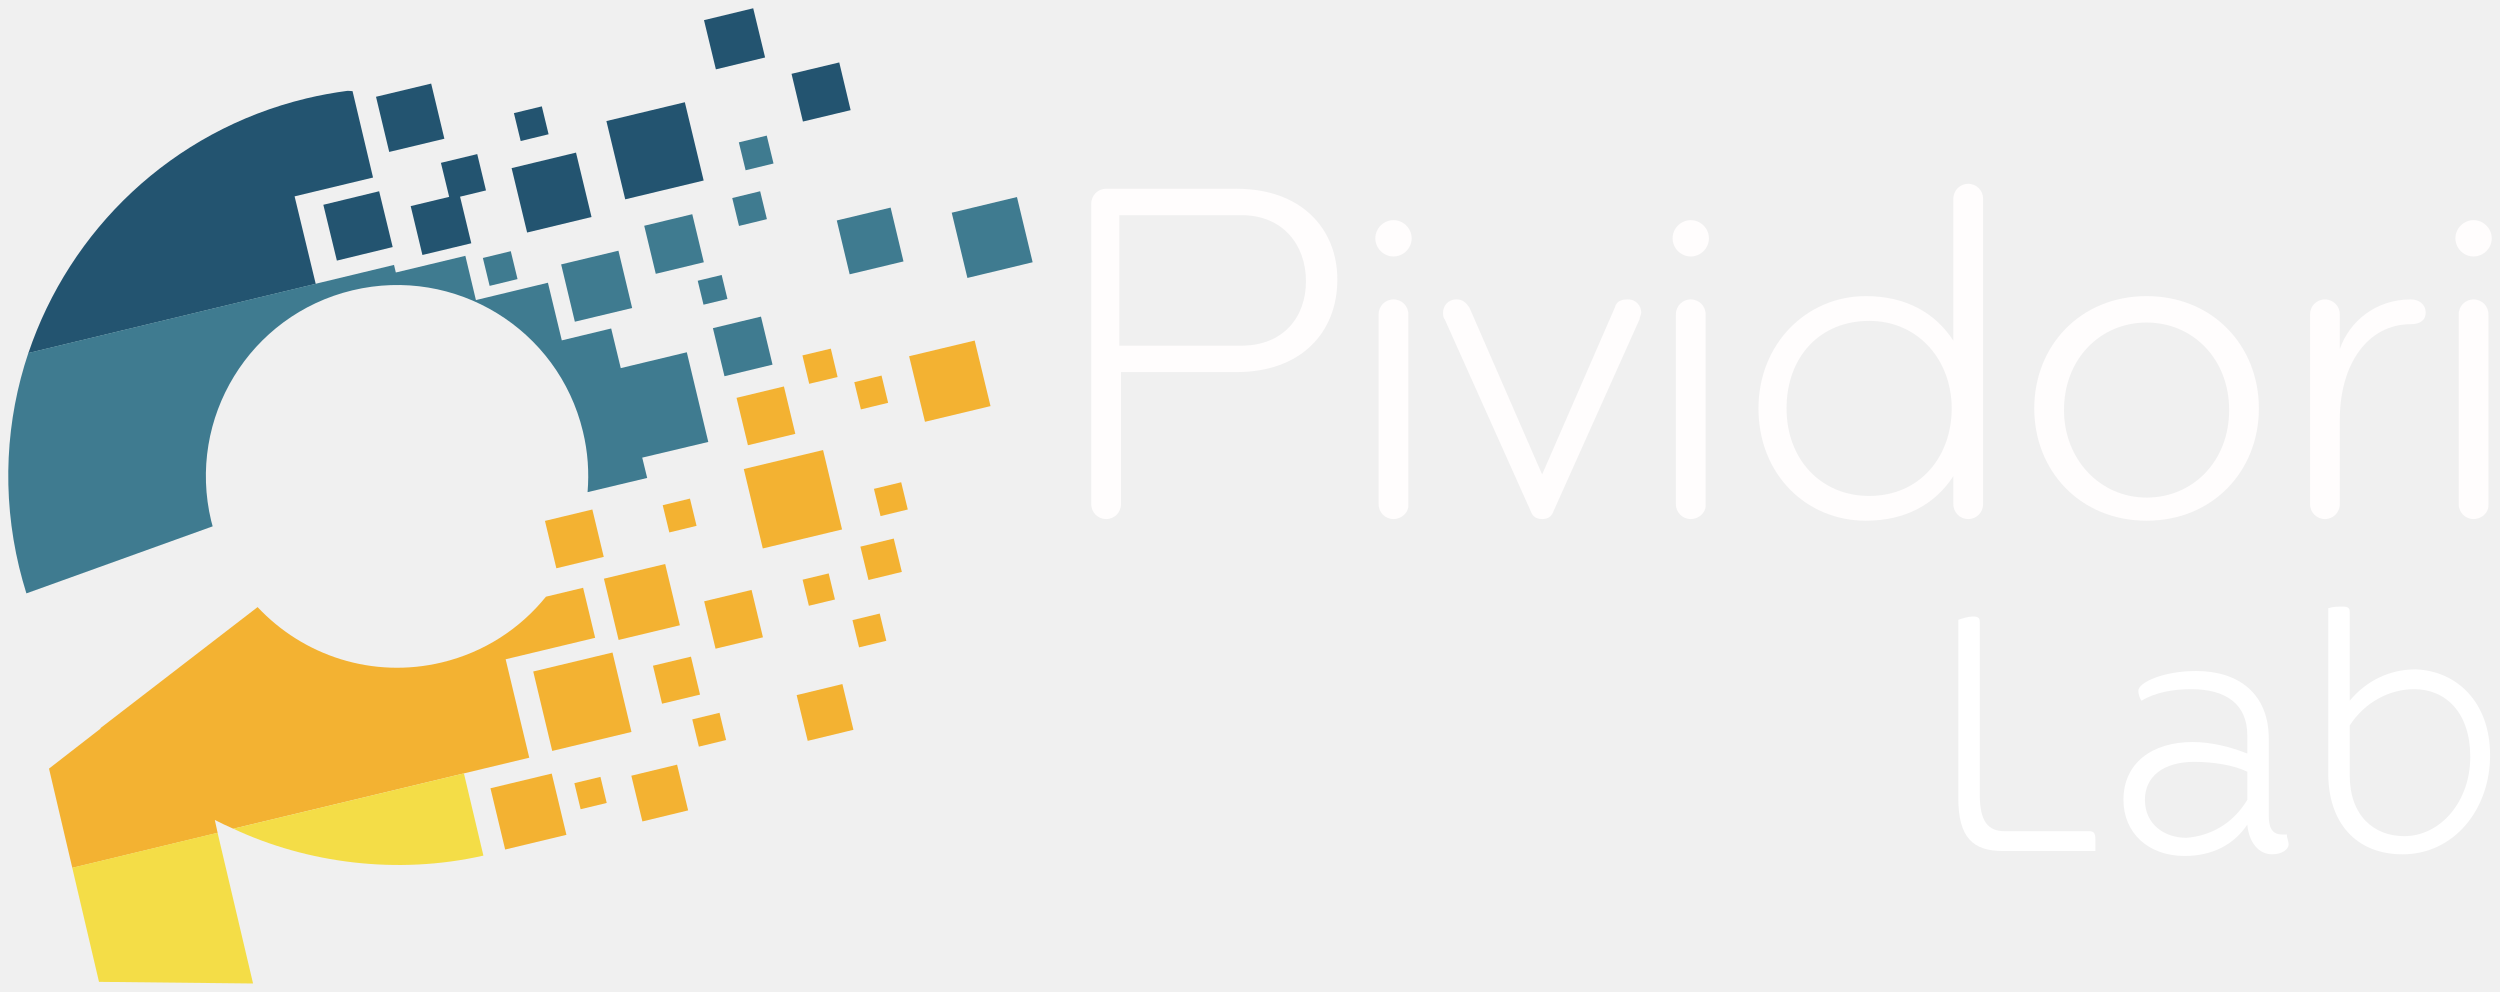
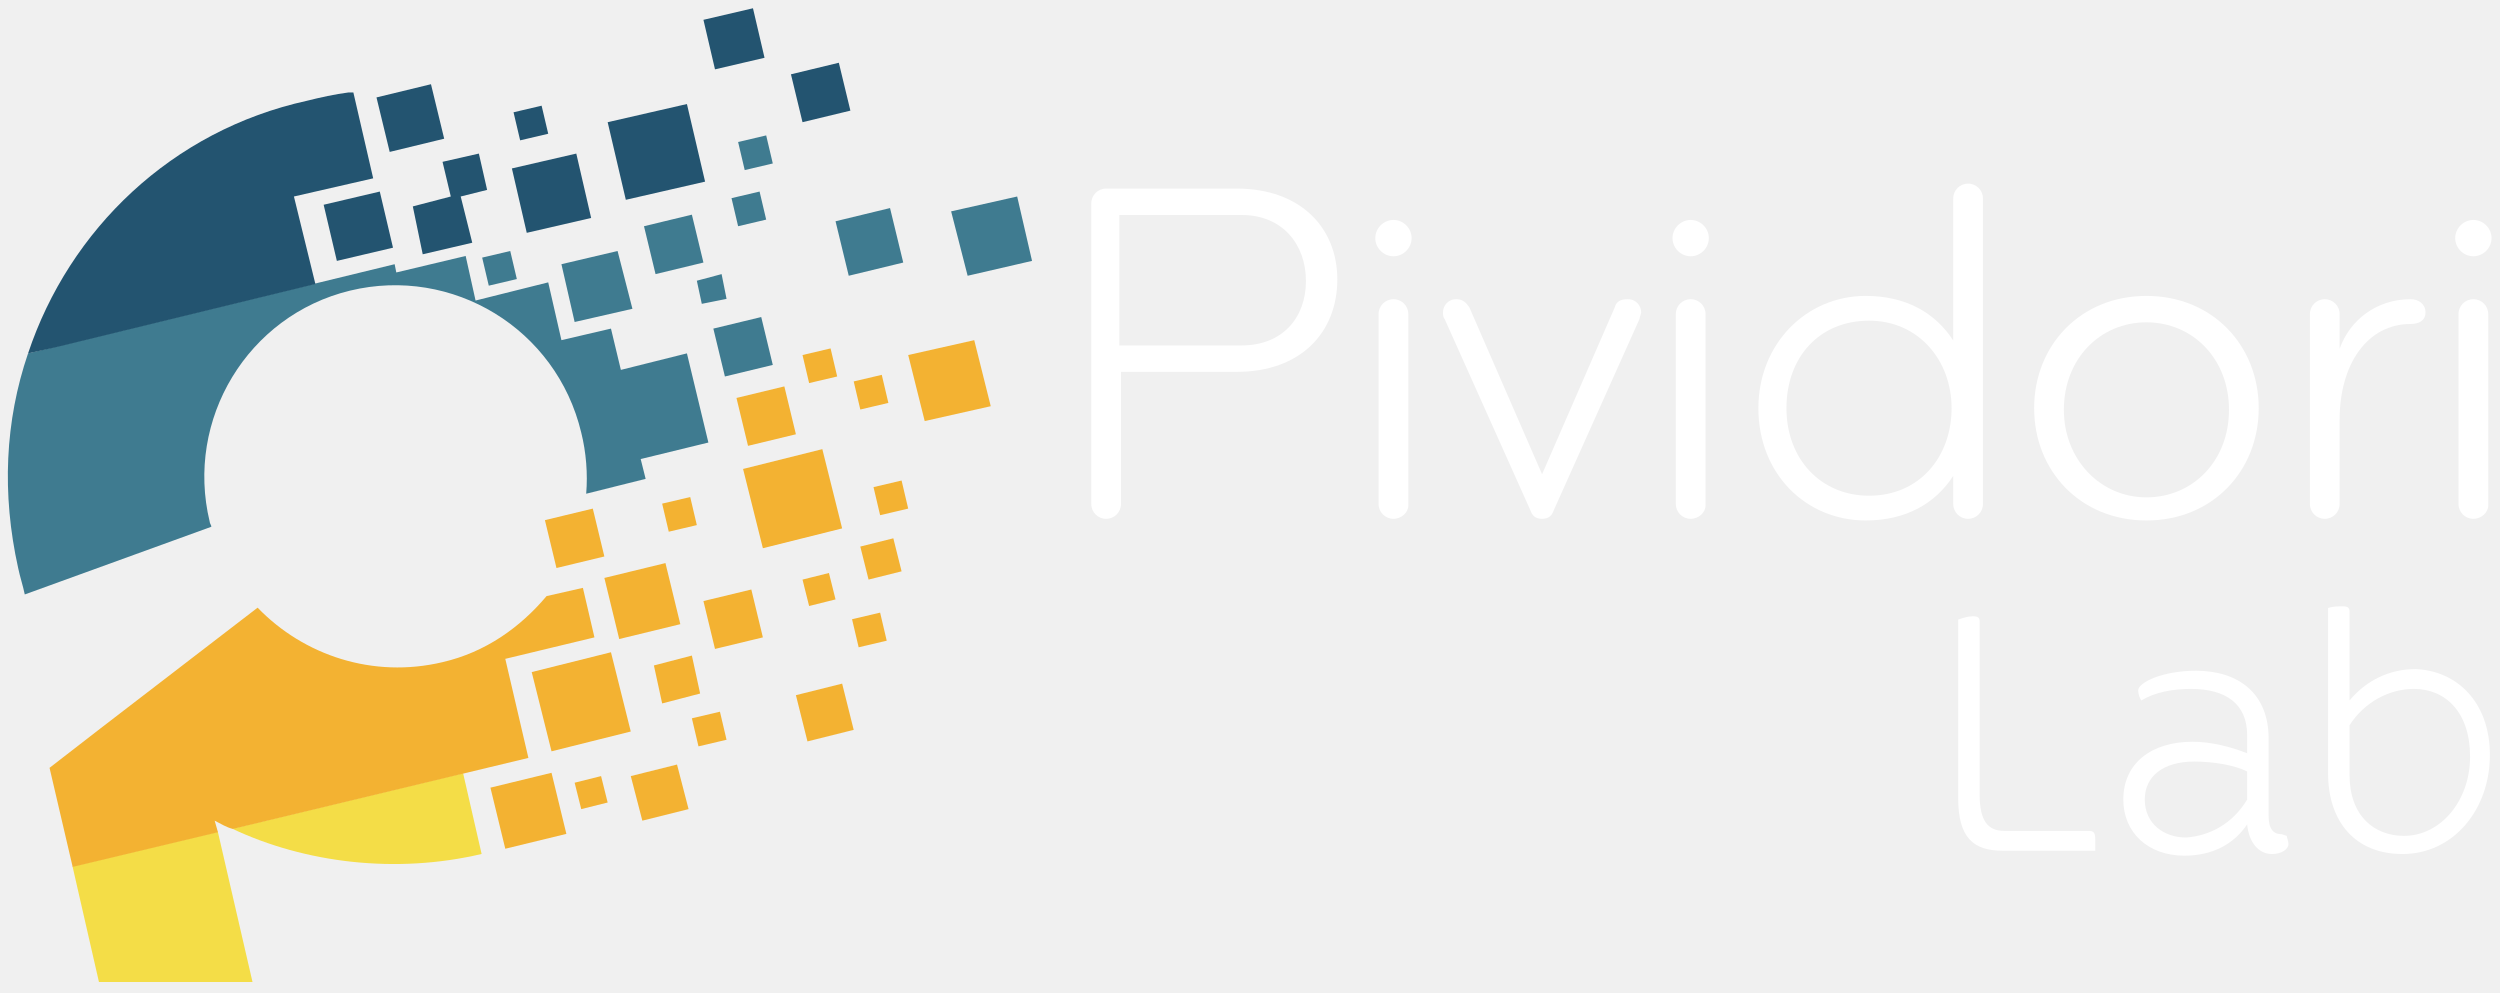
- <svg xmlns="http://www.w3.org/2000/svg" version="1.1" id="Layer_1" x="0px" y="0px" viewBox="0 0 151.378 60.06" xml:space="preserve">
-   <defs id="defs163" />
+ <svg xmlns="http://www.w3.org/2000/svg" version="1.1" id="Layer_1" x="0px" y="0px" viewBox="0 0 151.4 60.1" xml:space="preserve">
+   <defs id="defs31" />
  <style type="text/css" id="style2">
	.st0{fill:#06304C;}
	.st1{fill-rule:evenodd;clip-rule:evenodd;fill:#235470;}
	.st2{fill-rule:evenodd;clip-rule:evenodd;fill:#3F7B90;}
	.st3{fill-rule:evenodd;clip-rule:evenodd;fill:#F3B232;}
	.st4{fill-rule:evenodd;clip-rule:evenodd;fill:#F4DD47;}
- 	.st5{font-family:'Bariol-Light';}
- 	.st6{font-size:20.698px;}
- 	.st7{font-family:'Bariol-Regular';}
</style>
+   <g id="g156">
+     <path id="path146_1_" class="st4" d="m 4.392,52.469 8.8,-2.1 2.1,9.1 H 5.992 Z" />
+     <path id="path154" class="st4" d="M 29.167,51.717 C 23.973,52.941 18.47,52.265 14.06,50.185 l 13.985,-3.363 v 0 z" />
+   </g>
  <g id="g30" transform="translate(-9.312326,-79.98)">
-     <g id="g20" style="fill:#fffdfd;fill-opacity:1">
-       <path class="st0" d="m 84.19,102.51 h -7 v 8 c 0,0.5 -0.4,0.9 -0.9,0.9 -0.5,0 -0.9,-0.4 -0.9,-0.9 v -18.2 c 0,-0.5 0.4,-0.9 0.9,-0.9 h 7.9 c 3.9,0 6.1,2.4 6.1,5.5 0,3.2 -2.2,5.6 -6.1,5.6 z m 0.3,-9.5 h -7.4 v 7.9 h 7.4 c 2.5,0 3.9,-1.7 3.9,-3.9 0,-2.2 -1.4,-4 -3.9,-4 z" id="path4" style="fill:#fffdfd;fill-opacity:1" />
-       <path class="st0" d="m 93.69,93.31 c 0.6,0 1.1,0.5 1.1,1.1 0,0.6 -0.5,1.1 -1.1,1.1 -0.6,0 -1.1,-0.5 -1.1,-1.1 0,-0.6 0.5,-1.1 1.1,-1.1 z m 0,18.1 c -0.5,0 -0.9,-0.4 -0.9,-0.9 v -11.5 c 0,-0.5 0.4,-0.9 0.9,-0.9 0.5,0 0.9,0.4 0.9,0.9 v 11.6 c 0,0.4 -0.4,0.8 -0.9,0.8 z" id="path6" style="fill:#fffdfd;fill-opacity:1" />
-       <path class="st0" d="m 102.69,108.71 4.4,-10.1 c 0.1,-0.4 0.4,-0.5 0.8,-0.5 0.5,0 0.8,0.4 0.8,0.8 0,0.1 -0.1,0.3 -0.1,0.4 l -5.2,11.6 c -0.1,0.3 -0.3,0.5 -0.7,0.5 -0.4,0 -0.6,-0.2 -0.7,-0.5 l -5.2,-11.6 c -0.1,-0.1 -0.1,-0.3 -0.1,-0.4 0,-0.4 0.3,-0.8 0.8,-0.8 0.4,0 0.6,0.2 0.8,0.5 z" id="path8" style="fill:#fffdfd;fill-opacity:1" />
-       <path class="st0" d="m 111.69,93.31 c 0.6,0 1.1,0.5 1.1,1.1 0,0.6 -0.5,1.1 -1.1,1.1 -0.6,0 -1.1,-0.5 -1.1,-1.1 0,-0.6 0.5,-1.1 1.1,-1.1 z m 0,18.1 c -0.5,0 -0.9,-0.4 -0.9,-0.9 v -11.5 c 0,-0.5 0.4,-0.9 0.9,-0.9 0.5,0 0.9,0.4 0.9,0.9 v 11.6 c 0,0.4 -0.4,0.8 -0.9,0.8 z" id="path10" style="fill:#fffdfd;fill-opacity:1" />
-       <path class="st0" d="m 127.59,108.81 c -1.1,1.7 -2.9,2.7 -5.3,2.7 -3.6,0 -6.5,-2.8 -6.5,-6.8 0,-3.9 2.9,-6.8 6.5,-6.8 2.4,0 4.2,1 5.3,2.7 v -8.6 c 0,-0.5 0.4,-0.9 0.9,-0.9 0.5,0 0.9,0.4 0.9,0.9 v 18.5 c 0,0.5 -0.4,0.9 -0.9,0.9 -0.5,0 -0.9,-0.4 -0.9,-0.9 0,0 0,-1.7 0,-1.7 z m -5.1,1.2 c 3.1,0 5,-2.4 5,-5.3 0,-2.9 -2,-5.3 -5,-5.3 -3,0 -5,2.2 -5,5.3 0,3.1 2.1,5.3 5,5.3 z" id="path12" style="fill:#fffdfd;fill-opacity:1" />
-       <path class="st0" d="m 139.29,111.51 c -4,0 -6.8,-3 -6.8,-6.8 0,-3.8 2.8,-6.8 6.8,-6.8 4,0 6.8,3 6.8,6.8 0,3.8 -2.8,6.8 -6.8,6.8 z m 0,-12 c -2.8,0 -5,2.2 -5,5.3 0,3 2.2,5.3 5,5.3 2.8,0 5,-2.2 5,-5.3 0,-3.1 -2.2,-5.3 -5,-5.3 z" id="path14" style="fill:#fffdfd;fill-opacity:1" />
-       <path class="st0" d="m 155.29,99.61 c -2.6,0 -4.3,2.4 -4.3,5.8 v 5.1 c 0,0.5 -0.4,0.9 -0.9,0.9 -0.5,0 -0.9,-0.4 -0.9,-0.9 v -11.5 c 0,-0.5 0.4,-0.9 0.9,-0.9 0.5,0 0.9,0.4 0.9,0.9 v 2.1 c 0.6,-1.7 2.2,-3 4.3,-3 0.5,0 0.9,0.3 0.9,0.8 0,0.5 -0.4,0.7 -0.9,0.7 z" id="path16" style="fill:#fffdfd;fill-opacity:1" />
-       <path class="st0" d="m 159.09,93.31 c 0.6,0 1.1,0.5 1.1,1.1 0,0.6 -0.5,1.1 -1.1,1.1 -0.6,0 -1.1,-0.5 -1.1,-1.1 0,-0.6 0.5,-1.1 1.1,-1.1 z m 0,18.1 c -0.5,0 -0.9,-0.4 -0.9,-0.9 v -11.5 c 0,-0.5 0.4,-0.9 0.9,-0.9 0.5,0 0.9,0.4 0.9,0.9 v 11.6 c 0,0.4 -0.4,0.8 -0.9,0.8 z" id="path18" style="fill:#fffdfd;fill-opacity:1" />
+     <g id="g20">
+       <path id="path4" class="st0" d="M84.2,102.5h-7v8c0,0.5-0.4,0.9-0.9,0.9s-0.9-0.4-0.9-0.9V92.3c0-0.5,0.4-0.9,0.9-0.9h7.9    c3.9,0,6.1,2.4,6.1,5.5C90.3,100.1,88.1,102.5,84.2,102.5z M84.5,93h-7.4v7.9h7.4c2.5,0,3.9-1.7,3.9-3.9C88.4,94.8,87,93,84.5,93z    " style="fill:#ffffff;fill-opacity:1" />
+       <path id="path6" class="st0" d="M93.7,93.3c0.6,0,1.1,0.5,1.1,1.1s-0.5,1.1-1.1,1.1s-1.1-0.5-1.1-1.1S93.1,93.3,93.7,93.3z     M93.7,111.4c-0.5,0-0.9-0.4-0.9-0.9V99c0-0.5,0.4-0.9,0.9-0.9s0.9,0.4,0.9,0.9v11.6C94.6,111,94.2,111.4,93.7,111.4z" style="fill:#ffffff;fill-opacity:1" />
+       <path id="path8" class="st0" d="M102.7,108.7l4.4-10.1c0.1-0.4,0.4-0.5,0.8-0.5c0.5,0,0.8,0.4,0.8,0.8c0,0.1-0.1,0.3-0.1,0.4    l-5.2,11.6c-0.1,0.3-0.3,0.5-0.7,0.5c-0.4,0-0.6-0.2-0.7-0.5l-5.2-11.6c-0.1-0.1-0.1-0.3-0.1-0.4c0-0.4,0.3-0.8,0.8-0.8    c0.4,0,0.6,0.2,0.8,0.5L102.7,108.7z" style="fill:#ffffff;fill-opacity:1" />
+       <path id="path10" class="st0" d="M111.7,93.3c0.6,0,1.1,0.5,1.1,1.1s-0.5,1.1-1.1,1.1s-1.1-0.5-1.1-1.1S111.1,93.3,111.7,93.3z     M111.7,111.4c-0.5,0-0.9-0.4-0.9-0.9V99c0-0.5,0.4-0.9,0.9-0.9s0.9,0.4,0.9,0.9v11.6C112.6,111,112.2,111.4,111.7,111.4z" style="fill:#ffffff;fill-opacity:1" />
+       <path id="path12" class="st0" d="M127.6,108.8c-1.1,1.7-2.9,2.7-5.3,2.7c-3.6,0-6.5-2.8-6.5-6.8c0-3.9,2.9-6.8,6.5-6.8    c2.4,0,4.2,1,5.3,2.7V92c0-0.5,0.4-0.9,0.9-0.9c0.5,0,0.9,0.4,0.9,0.9v18.5c0,0.5-0.4,0.9-0.9,0.9s-0.9-0.4-0.9-0.9    C127.6,110.5,127.6,108.8,127.6,108.8z M122.5,110c3.1,0,5-2.4,5-5.3s-2-5.3-5-5.3s-5,2.2-5,5.3C117.5,107.8,119.6,110,122.5,110z    " style="fill:#ffffff;fill-opacity:1" />
+       <path id="path14" class="st0" d="M139.3,111.5c-4,0-6.8-3-6.8-6.8s2.8-6.8,6.8-6.8s6.8,3,6.8,6.8S143.3,111.5,139.3,111.5z     M139.3,99.5c-2.8,0-5,2.2-5,5.3c0,3,2.2,5.3,5,5.3s5-2.2,5-5.3C144.3,101.7,142.1,99.5,139.3,99.5z" style="fill:#ffffff;fill-opacity:1" />
+       <path id="path16" class="st0" d="M155.3,99.6c-2.6,0-4.3,2.4-4.3,5.8v5.1c0,0.5-0.4,0.9-0.9,0.9s-0.9-0.4-0.9-0.9V99    c0-0.5,0.4-0.9,0.9-0.9s0.9,0.4,0.9,0.9v2.1c0.6-1.7,2.2-3,4.3-3c0.5,0,0.9,0.3,0.9,0.8S155.8,99.6,155.3,99.6z" style="fill:#ffffff;fill-opacity:1" />
+       <path id="path18" class="st0" d="M159.1,93.3c0.6,0,1.1,0.5,1.1,1.1s-0.5,1.1-1.1,1.1S158,95,158,94.4S158.5,93.3,159.1,93.3z     M159.1,111.4c-0.5,0-0.9-0.4-0.9-0.9V99c0-0.5,0.4-0.9,0.9-0.9s0.9,0.4,0.9,0.9v11.6C160,111,159.6,111.4,159.1,111.4z" style="fill:#ffffff;fill-opacity:1" />
    </g>
-     <g id="g28" style="fill:#ffffff;fill-opacity:1">
-       <path class="st0" d="m 130.59,131.51 c -1.8,0 -2.7,-0.8 -2.7,-3.2 v -10.8 c 0.3,-0.1 0.6,-0.2 0.9,-0.2 0.3,0 0.4,0.1 0.4,0.3 v 10.5 c 0,1.6 0.5,2.2 1.5,2.2 h 5.1 c 0.3,0 0.4,0.1 0.4,0.5 v 0.7 z" id="path22" style="fill:#ffffff;fill-opacity:1" />
-       <path class="st0" d="m 147.79,130.61 c 0,0.1 0.1,0.3 0.1,0.5 0,0.3 -0.4,0.6 -1,0.6 -0.8,0 -1.4,-0.7 -1.5,-1.8 -0.8,1.2 -2.1,1.9 -3.8,1.9 -2.2,0 -3.7,-1.4 -3.7,-3.4 0,-2.2 1.7,-3.5 4.2,-3.5 1.1,0 2.3,0.3 3.3,0.7 v -1.1 c 0,-1.9 -1.3,-2.8 -3.4,-2.8 -1.1,0 -2.2,0.2 -3,0.7 -0.1,-0.1 -0.2,-0.4 -0.2,-0.6 0,-0.5 1.5,-1.2 3.5,-1.2 2.6,0 4.4,1.4 4.4,4.1 v 4.7 c 0,0.8 0.3,1.1 0.8,1.1 h 0.3 z m -2.4,-2.2 v -1.7 c -0.8,-0.4 -2.1,-0.6 -3.2,-0.6 -1.9,0 -3,0.9 -3,2.3 0,1.5 1.2,2.3 2.5,2.3 1.4,-0.1 2.8,-0.8 3.7,-2.3 z" id="path24" style="fill:#ffffff;fill-opacity:1" />
-       <path class="st0" d="m 160.09,125.71 c 0,3.3 -2.2,6 -5.3,6 -2.8,0 -4.5,-1.9 -4.5,-4.9 v -10 c 0.3,-0.1 0.6,-0.1 0.9,-0.1 0.3,0 0.4,0.1 0.4,0.3 v 5.4 c 1,-1.2 2.4,-1.9 4,-1.9 2.5,0.1 4.5,2 4.5,5.2 z m -8.5,-1.8 v 3 c 0,2.5 1.5,3.7 3.3,3.7 2.2,0 4,-2.1 4,-4.8 0,-2.7 -1.5,-4.1 -3.4,-4.1 -1.5,0 -3,0.8 -3.9,2.2 z" id="path26" style="fill:#ffffff;fill-opacity:1" />
+     <g id="g28">
+       <path id="path22" class="st0" d="M130.6,131.5c-1.8,0-2.7-0.8-2.7-3.2v-10.8c0.3-0.1,0.6-0.2,0.9-0.2c0.3,0,0.4,0.1,0.4,0.3v10.5    c0,1.6,0.5,2.2,1.5,2.2h5.1c0.3,0,0.4,0.1,0.4,0.5v0.7H130.6z" style="fill:#ffffff;fill-opacity:1" />
+       <path id="path24" class="st0" d="M147.8,130.6c0,0.1,0.1,0.3,0.1,0.5c0,0.3-0.4,0.6-1,0.6c-0.8,0-1.4-0.7-1.5-1.8    c-0.8,1.2-2.1,1.9-3.8,1.9c-2.2,0-3.7-1.4-3.7-3.4c0-2.2,1.7-3.5,4.2-3.5c1.1,0,2.3,0.3,3.3,0.7v-1.1c0-1.9-1.3-2.8-3.4-2.8    c-1.1,0-2.2,0.2-3,0.7c-0.1-0.1-0.2-0.4-0.2-0.6c0-0.5,1.5-1.2,3.5-1.2c2.6,0,4.4,1.4,4.4,4.1v4.7c0,0.8,0.3,1.1,0.8,1.1    L147.8,130.6L147.8,130.6z M145.4,128.4v-1.7c-0.8-0.4-2.1-0.6-3.2-0.6c-1.9,0-3,0.9-3,2.3c0,1.5,1.2,2.3,2.5,2.3    C143.1,130.6,144.5,129.9,145.4,128.4z" style="fill:#ffffff;fill-opacity:1" />
+       <path id="path26" class="st0" d="M160.1,125.7c0,3.3-2.2,6-5.3,6c-2.8,0-4.5-1.9-4.5-4.9v-10c0.3-0.1,0.6-0.1,0.9-0.1    c0.3,0,0.4,0.1,0.4,0.3v5.4c1-1.2,2.4-1.9,4-1.9C158.1,120.6,160.1,122.5,160.1,125.7L160.1,125.7z M151.6,123.9v3    c0,2.5,1.5,3.7,3.3,3.7c2.2,0,4-2.1,4-4.8s-1.5-4.1-3.4-4.1C154,121.7,152.5,122.5,151.6,123.9L151.6,123.9z" style="fill:#ffffff;fill-opacity:1" />
    </g>
  </g>
-   <g id="g158" transform="translate(-3.312326,-79.98)">
-     <g id="g136">
-       <path class="st1" d="m 5.03,101.36 17.4,-4.19 -1.28,-5.3 4.75,-1.14 -1.24,-5.23 c -0.1,-0.01 -0.21,-0.02 -0.31,-0.02 -0.83,0.11 -1.66,0.26 -2.49,0.46 -8.18,1.97 -14.33,7.99 -16.83,15.42" id="path132" />
-       <path class="st1" d="m 36.12,86.42 -1.69,0.41 0.41,1.69 1.69,-0.41 z m -7.23,9 2.96,-0.71 -0.68,-2.82 1.57,-0.38 -0.53,-2.2 -2.2,0.53 0.5,2.06 -2.33,0.56 z m -2.62,-3.86 -3.38,0.82 0.82,3.38 3.38,-0.82 z m 8.96,2.5 3.9,-0.94 -0.94,-3.9 -3.9,0.94 z m 5.94,-2.01 4.75,-1.14 -1.14,-4.74 -4.75,1.14 z m 7.75,-11.57 -2.98,0.72 0.72,2.98 2.98,-0.72 z m 5.21,3.28 -2.89,0.69 0.69,2.89 2.89,-0.69 z m -27.25,5.42 3.34,-0.8 -0.8,-3.34 -3.34,0.8 z" id="path134" />
-     </g>
-     <g id="g142">
-       <path class="st2" d="m 45.23,92.95 -2.91,0.7 0.7,2.91 2.91,-0.7 z m 4.11,-1.39 -1.69,0.41 0.41,1.69 1.69,-0.41 z m 0.05,7.59 -2.91,0.7 0.7,2.91 2.91,-0.7 z m -15.15,-3.96 -1.69,0.41 0.41,1.69 1.69,-0.41 z m 6.52,-0.03 -3.47,0.83 0.83,3.47 3.47,-0.83 z m 8.98,-6.97 -1.69,0.41 0.41,1.69 1.69,-0.41 z m -2.73,8.44 -1.45,0.35 0.35,1.45 1.45,-0.35 z m 10.23,-4.08 -3.26,0.78 0.78,3.26 3.26,-0.78 z m 7.65,-0.64 -3.95,0.95 0.95,3.95 3.95,-0.95 z" id="path138" />
-       <path class="st2" d="m 46.2,106.74 -1.3,-5.43 -4,0.96 -0.58,-2.4 -2.99,0.72 -0.84,-3.49 -4.36,1.05 -0.64,-2.68 -4.21,1.01 -0.11,-0.46 -22.14,5.33 c -1.36,4.05 -1.63,8.51 -0.56,12.97 0.13,0.54 0.28,1.07 0.44,1.59 l 11.28,-4.06 c -0.03,-0.11 -0.06,-0.22 -0.09,-0.33 -1.49,-6.22 2.33,-12.47 8.55,-13.96 6.22,-1.49 12.47,2.33 13.96,8.55 0.3,1.24 0.38,2.47 0.28,3.67 l 3.61,-0.86 -0.3,-1.23 z" id="path140" />
-     </g>
-     <g id="g150">
-       <path class="st3" d="m 56.63,111.23 1.65,-0.4 -0.4,-1.65 -1.65,0.4 z m -11,13.96 1.65,-0.4 -0.4,-1.65 -1.65,0.4 z m 9.81,-20.42 1.65,-0.4 -0.4,-1.65 -1.65,0.4 z m -5.94,8.42 4.8,-1.15 -1.15,-4.81 -4.8,1.15 z m -5.66,-0.97 1.65,-0.4 -0.4,-1.65 -1.65,0.4 z m 12.06,2.88 2.02,-0.49 -0.49,-2.02 -2.02,0.49 z m -0.57,4.08 1.65,-0.4 -0.4,-1.65 -1.65,0.4 z m -3.11,5.66 2.77,-0.67 -0.67,-2.77 -2.77,0.67 z m 7.1,-19.32 3.97,-0.95 -0.96,-3.97 -3.97,0.95 z m -17.11,24.2 2.77,-0.67 -0.67,-2.77 -2.77,0.67 z m -5.46,-4.27 4.8,-1.15 -1.15,-4.81 -4.8,1.15 z m -2.85,5.97 3.71,-0.89 -0.89,-3.71 -3.71,0.89 z m 4.57,-2.44 1.58,-0.38 -0.38,-1.58 -1.58,0.38 z m 8.17,-9.72 2.87,-0.69 -0.69,-2.87 -2.87,0.69 z m 1.96,-12.32 2.87,-0.69 -0.69,-2.87 -2.87,0.69 z m -5.2,15.65 2.3,-0.55 -0.55,-2.3 -2.3,0.55 z m -2.63,-3.86 3.71,-0.89 -0.89,-3.71 -3.71,0.89 z m -3.77,-4.34 2.87,-0.69 -0.69,-2.87 -2.87,0.69 z m 15.29,2.27 1.58,-0.38 -0.38,-1.58 -1.58,0.38 z m 1.33,-15.57 -1.72,0.41 0.41,1.72 1.72,-0.41 z" id="path144" />
-       <g id="g148">
-         <path class="st3" d="m 16.32,129.63 c 0.36,0.19 0.74,0.36 1.12,0.53 l 17.92,-4.3 -1.43,-5.96 5.42,-1.3 -0.73,-3.03 -2.25,0.54 c -1.55,1.92 -3.72,3.36 -6.3,3.98 -4.2,1.01 -8.41,-0.41 -11.16,-3.35 l -9.52,7.33 c 0.01,0.01 0.01,0.01 0.02,0.02 l -3.13,2.43 1.41,6.01 8.8,-2.12 z" id="path146" />
-       </g>
-     </g>
-     <g id="g156">
-       <polygon class="st4" points="9.31,139.44 7.69,132.53 16.49,130.41 18.64,139.54 " id="polygon152" transform="translate(-0.00390625,-0.0078125)" />
-       <path class="st4" d="m 32.583,131.788 c -5.2,1.18 -10.66,0.47 -15.15,-1.63 l 13.97,-3.35 v 0 z" id="path154" />
+   <path id="path134" class="st1" d="M32.8,6.4l-1.7,0.4l0.4,1.7l1.7-0.4L32.8,6.4z M25.6,15.4l3-0.7l-0.7-2.8l1.6-0.4l-0.5-2.2  l-2.2,0.5l0.5,2.1l-2.3,0.6L25.6,15.4z M23,11.6l-3.4,0.8l0.8,3.4l3.4-0.8L23,11.6z M31.9,14.1l3.9-0.9l-0.9-3.9L31,10.2L31.9,14.1z   M37.9,12.1l4.8-1.1l-1.1-4.7l-4.8,1.1L37.9,12.1z M45.6,0.5l-3,0.7l0.7,3l3-0.7L45.6,0.5z M50.8,3.8l-2.9,0.7l0.7,2.9l2.9-0.7  L50.8,3.8z M23.6,9.2l3.3-0.8l-0.8-3.3l-3.3,0.8L23.6,9.2z" />
+   <path id="path138" class="st2" d="M41.9,13L39,13.7l0.7,2.9l2.9-0.7L41.9,13z M46,11.6L44.3,12l0.4,1.7l1.7-0.4L46,11.6z M46.1,19.2  l-2.9,0.7l0.7,2.9l2.9-0.7L46.1,19.2z M30.9,15.2l-1.7,0.4l0.4,1.7l1.7-0.4L30.9,15.2z M37.4,15.2L34,16l0.8,3.5l3.5-0.8L37.4,15.2z   M46.4,8.2l-1.7,0.4l0.4,1.7l1.7-0.4L46.4,8.2z M43.7,16.6L42.2,17l0.3,1.4l1.5-0.3L43.7,16.6z M53.9,12.6l-3.3,0.8l0.8,3.3l3.3-0.8  L53.9,12.6z M61.6,11.9l-4,0.9l1,3.9l3.9-0.9L61.6,11.9z" />
+   <path id="path140" class="st2" d="M42.9,26.8l-1.3-5.4l-4,1L37,19.9l-3,0.7l-0.8-3.5l-4.4,1.1l-0.6-2.7l-4.2,1L23.9,16L1.7,21.4  c-1.4,4.1-1.6,8.5-0.6,13c0.1,0.5,0.3,1.1,0.4,1.6l11.3-4.1c0-0.1-0.1-0.2-0.1-0.3c-1.5-6.2,2.3-12.5,8.5-14s12.5,2.3,14,8.6  c0.3,1.2,0.4,2.5,0.3,3.7l3.6-0.9l-0.3-1.2L42.9,26.8z" />
+   <g id="g150">
+     <path id="path144" class="st3" d="M53.3,31.2l1.7-0.4l-0.4-1.7l-1.7,0.4L53.3,31.2z M42.3,45.2l1.7-0.4l-0.4-1.7l-1.7,0.4   L42.3,45.2z M52.1,24.8l1.7-0.4l-0.4-1.7l-1.7,0.4L52.1,24.8z M46.2,33.2l4.8-1.2l-1.2-4.8L45,28.4L46.2,33.2z M40.5,32.2l1.7-0.4   l-0.4-1.7l-1.7,0.4L40.5,32.2z M52.6,35.1l2-0.5l-0.5-2l-2,0.5L52.6,35.1z M52,39.2l1.7-0.4l-0.4-1.7l-1.7,0.4L52,39.2z M48.9,44.9   l2.8-0.7L51,41.4l-2.8,0.7L48.9,44.9z M56,25.5l4-0.9l-1-4l-4,0.9L56,25.5z M38.9,49.7l2.8-0.7L41,46.3L38.2,47L38.9,49.7z    M33.4,45.5l4.8-1.2l-1.2-4.8l-4.8,1.2L33.4,45.5z M30.6,51.4l3.7-0.9l-0.9-3.7l-3.7,0.9L30.6,51.4z M35.2,49l1.6-0.4L36.4,47   l-1.6,0.4L35.2,49z M43.3,39.3l2.9-0.7l-0.7-2.9l-2.9,0.7L43.3,39.3z M45.3,27l2.9-0.7l-0.7-2.9l-2.9,0.7L45.3,27z M40.1,42.6   l2.3-0.6l-0.5-2.3l-2.3,0.6L40.1,42.6z M37.5,38.7l3.7-0.9l-0.9-3.7L36.6,35L37.5,38.7z M33.7,34.4l2.9-0.7l-0.7-2.9L33,31.5   L33.7,34.4z M49,36.7l1.6-0.4l-0.4-1.6l-1.6,0.4L49,36.7z M50.3,21.1l-1.7,0.4l0.4,1.7l1.7-0.4L50.3,21.1z" />
+     <g id="g148">
+       <path id="path146" class="st3" d="M13,49.7c0.4,0.2,0.7,0.4,1.1,0.5L32,45.9l-1.4-6l5.4-1.3l-0.7-3l-2.2,0.5    c-1.6,1.9-3.7,3.4-6.3,4c-4.2,1-8.4-0.4-11.2-3.3l-9.5,7.3c0,0,0,0,0,0L3,46.5l1.4,6l8.8-2.1L13,49.7z" />
    </g>
  </g>
+   <path id="path140_2_" class="st1" d="M1.7,21.4l1.8-0.4l15.6-3.8l0,0l-1.3-5.3l4.8-1.1l-1.2-5.2c-0.1,0-0.2,0-0.3,0  c-0.8,0.1-1.7,0.3-2.5,0.5C10.4,7.9,4.2,13.9,1.7,21.4L1.7,21.4z" />
</svg>
